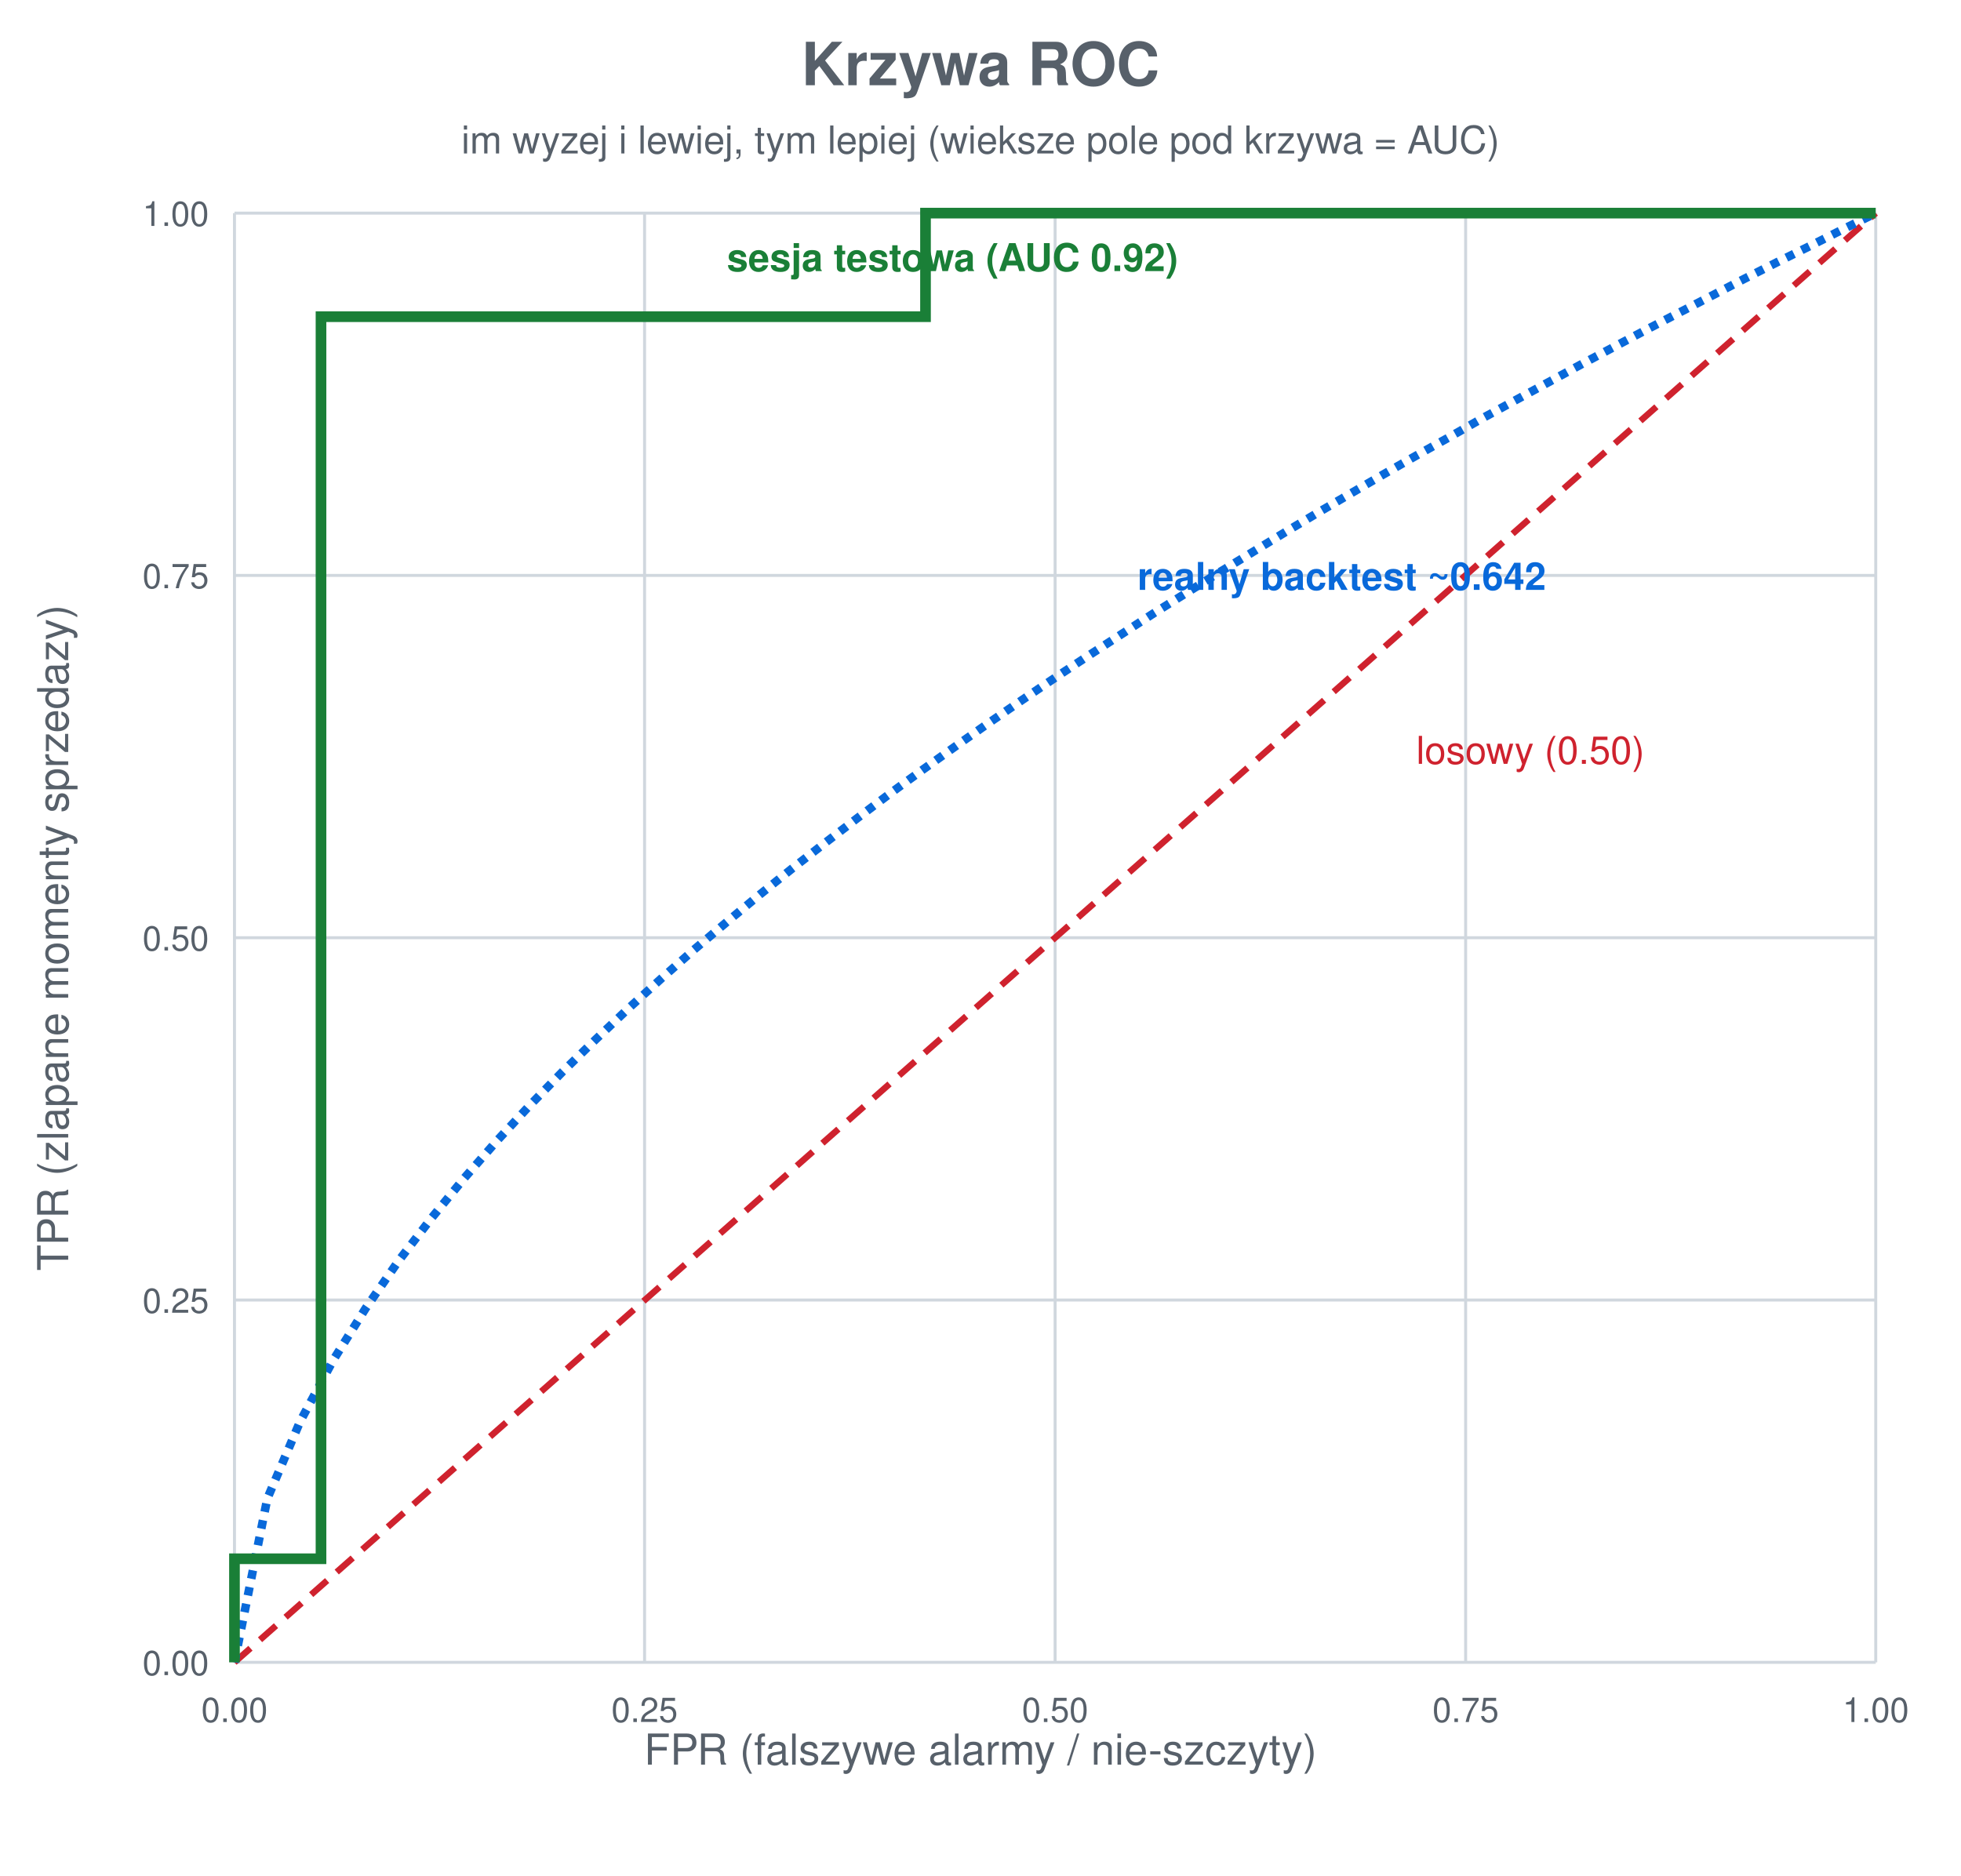
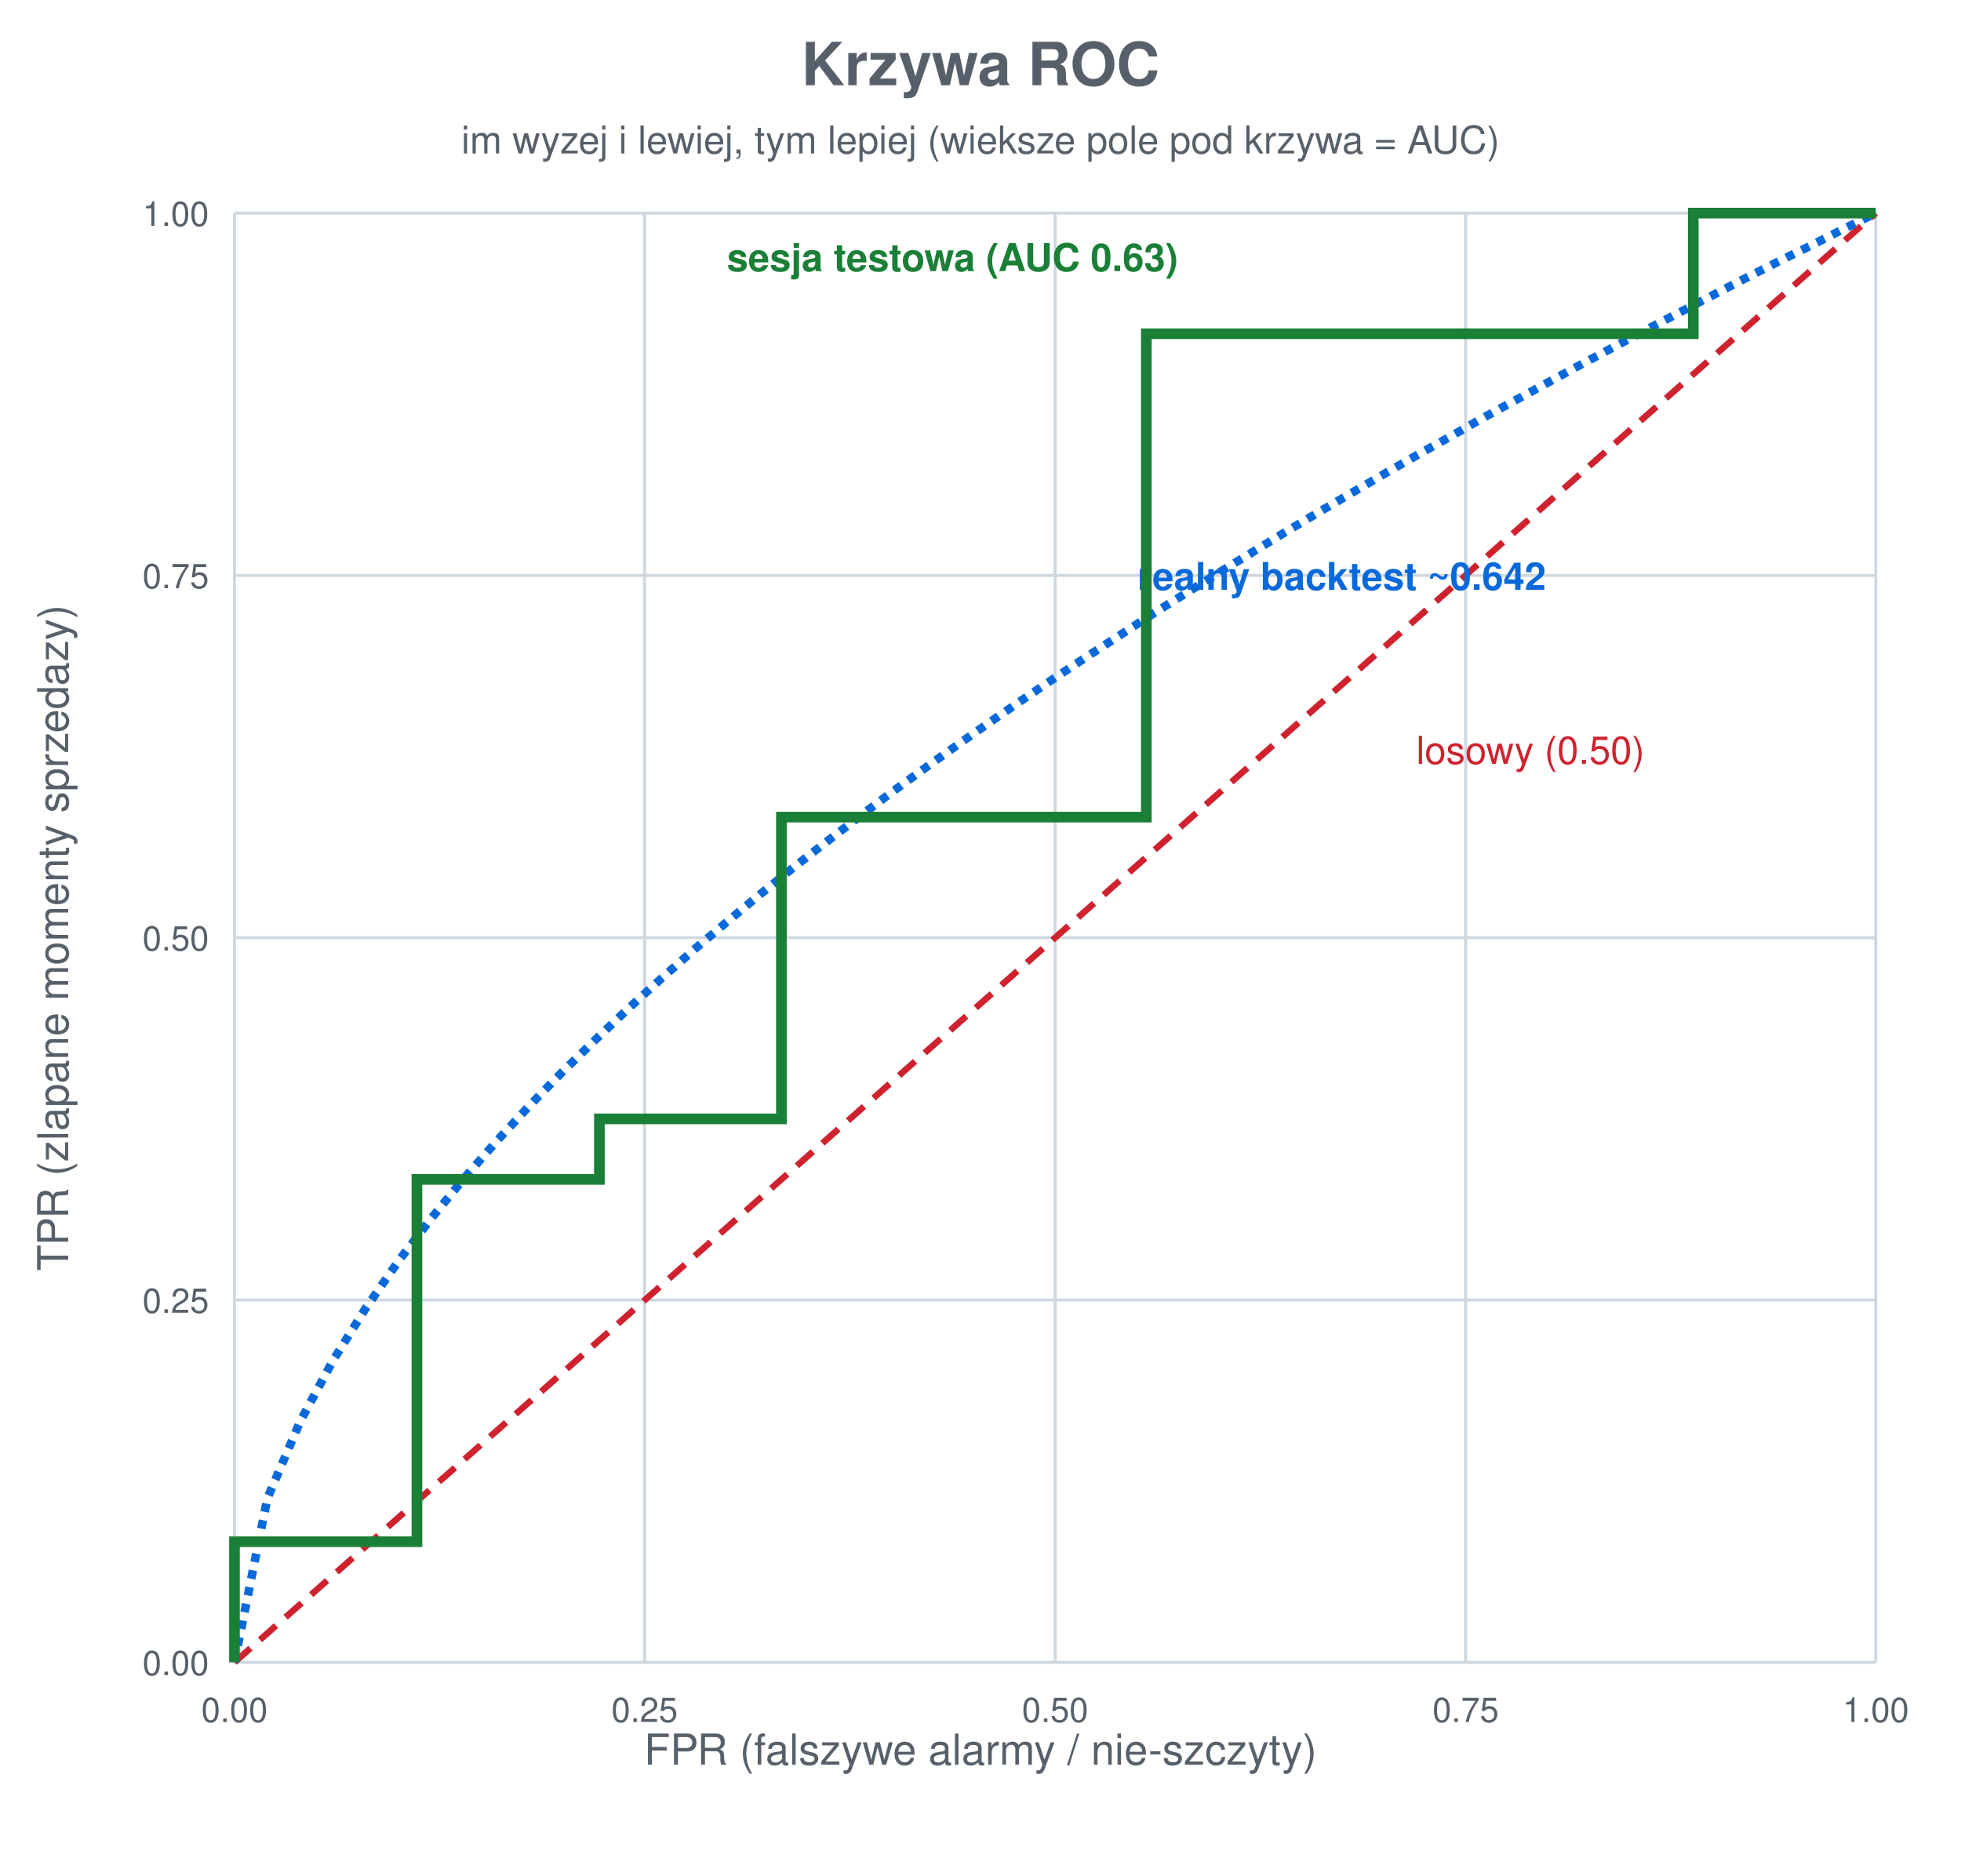
<svg xmlns="http://www.w3.org/2000/svg" viewBox="0 0 460 440" font-family="-apple-system,Segoe UI,Helvetica,Arial,sans-serif">
  <text x="230.0" y="20.0" font-size="14" text-anchor="middle" fill="#57606a" font-weight="bold">Krzywa ROC</text>
  <text x="230.0" y="36.0" font-size="9" text-anchor="middle" fill="#57606a" font-weight="normal">im wyzej i lewiej, tym lepiej (wieksze pole pod krzywa = AUC)</text>
  <line x1="55.0" y1="390.0" x2="55.0" y2="50.0" stroke="#d0d7de" stroke-width="0.7" />
  <line x1="55.0" y1="390.0" x2="440.0" y2="390.0" stroke="#d0d7de" stroke-width="0.7" />
  <text x="55.0" y="404.0" font-size="8" text-anchor="middle" fill="#57606a" font-weight="normal">0.00</text>
  <text x="49.0" y="393.0" font-size="8" text-anchor="end" fill="#57606a" font-weight="normal">0.00</text>
  <line x1="151.2" y1="390.0" x2="151.2" y2="50.0" stroke="#d0d7de" stroke-width="0.7" />
  <line x1="55.0" y1="305.0" x2="440.0" y2="305.0" stroke="#d0d7de" stroke-width="0.7" />
  <text x="151.2" y="404.0" font-size="8" text-anchor="middle" fill="#57606a" font-weight="normal">0.25</text>
  <text x="49.0" y="308.0" font-size="8" text-anchor="end" fill="#57606a" font-weight="normal">0.25</text>
  <line x1="247.5" y1="390.0" x2="247.5" y2="50.0" stroke="#d0d7de" stroke-width="0.7" />
  <line x1="55.0" y1="220.0" x2="440.0" y2="220.0" stroke="#d0d7de" stroke-width="0.7" />
  <text x="247.5" y="404.0" font-size="8" text-anchor="middle" fill="#57606a" font-weight="normal">0.50</text>
  <text x="49.0" y="223.0" font-size="8" text-anchor="end" fill="#57606a" font-weight="normal">0.50</text>
  <line x1="343.8" y1="390.0" x2="343.8" y2="50.0" stroke="#d0d7de" stroke-width="0.7" />
  <line x1="55.0" y1="135.0" x2="440.0" y2="135.0" stroke="#d0d7de" stroke-width="0.7" />
  <text x="343.8" y="404.0" font-size="8" text-anchor="middle" fill="#57606a" font-weight="normal">0.75</text>
  <text x="49.0" y="138.0" font-size="8" text-anchor="end" fill="#57606a" font-weight="normal">0.75</text>
  <line x1="440.0" y1="390.0" x2="440.0" y2="50.0" stroke="#d0d7de" stroke-width="0.7" />
  <line x1="55.0" y1="50.0" x2="440.0" y2="50.0" stroke="#d0d7de" stroke-width="0.7" />
  <text x="440.0" y="404.0" font-size="8" text-anchor="middle" fill="#57606a" font-weight="normal">1.00</text>
  <text x="49.0" y="53.0" font-size="8" text-anchor="end" fill="#57606a" font-weight="normal">1.00</text>
  <line x1="55.0" y1="390.0" x2="440.0" y2="50.0" stroke="#cf222e" stroke-width="1.5" stroke-dasharray="5 3" />
  <text x="332.2" y="179.2" font-size="9" text-anchor="start" fill="#cf222e" font-weight="normal">losowy (0.50)</text>
  <polyline fill="none" stroke="#0969da" stroke-width="2" stroke-dasharray="2 2" points="55.0,390.0 62.7,351.6 70.4,333.5 78.1,319.2 85.8,306.9 93.5,295.8 101.2,285.8 108.9,276.4 116.6,267.6 124.3,259.3 132.0,251.4 139.7,243.9 147.4,236.6 155.1,229.6 162.8,222.8 170.5,216.3 178.2,209.9 185.9,203.7 193.6,197.7 201.3,191.8 209.0,186.0 216.7,180.4 224.4,174.9 232.1,169.5 239.8,164.2 247.5,159.0 255.2,153.9 262.9,148.9 270.6,143.9 278.3,139.1 286.0,134.3 293.7,129.6 301.4,124.9 309.1,120.3 316.8,115.8 324.5,111.3 332.2,106.9 339.9,102.6 347.6,98.2 355.3,94.0 363.0,89.8 370.7,85.6 378.4,81.5 386.1,77.4 393.8,73.4 401.5,69.4 409.2,65.4 416.9,61.5 424.6,57.7 432.3,53.8 440.0,50.0" />
  <text x="266.8" y="138.4" font-size="9" text-anchor="start" fill="#0969da" font-weight="bold">realny backtest ~0.642</text>
-   <polyline fill="none" stroke="#1a7f37" stroke-width="2.5" points="55.0,390.0 55.0,365.7 75.3,365.7 75.3,74.3 217.1,74.3 217.1,50.0 440.0,50.0" />
-   <text x="170.5" y="63.6" font-size="9" text-anchor="start" fill="#1a7f37" font-weight="bold">sesja testowa (AUC 0.92)</text>
+   <polyline fill="none" stroke="#1a7f37" stroke-width="2.5" points="55.0,390.0 55.0,375.8 55.0,361.7 97.8,361.7 97.8,276.7 140.6,276.7 140.6,262.5 183.3,262.5 183.3,191.7 268.9,191.7 268.9,78.3 397.2,78.3 397.2,50.0 440.0,50.0" />
+   <text x="170.5" y="63.6" font-size="9" text-anchor="start" fill="#1a7f37" font-weight="bold">sesja testowa (AUC 0.63)</text>
  <text x="230.0" y="414.0" font-size="10" text-anchor="middle" fill="#57606a" font-weight="normal">FPR (falszywe alarmy / nie-szczyty)</text>
  <text x="16" y="220.0" font-size="10" text-anchor="middle" fill="#57606a" transform="rotate(-90 16 220.0)">TPR (zlapane momenty sprzedazy)</text>
</svg>
